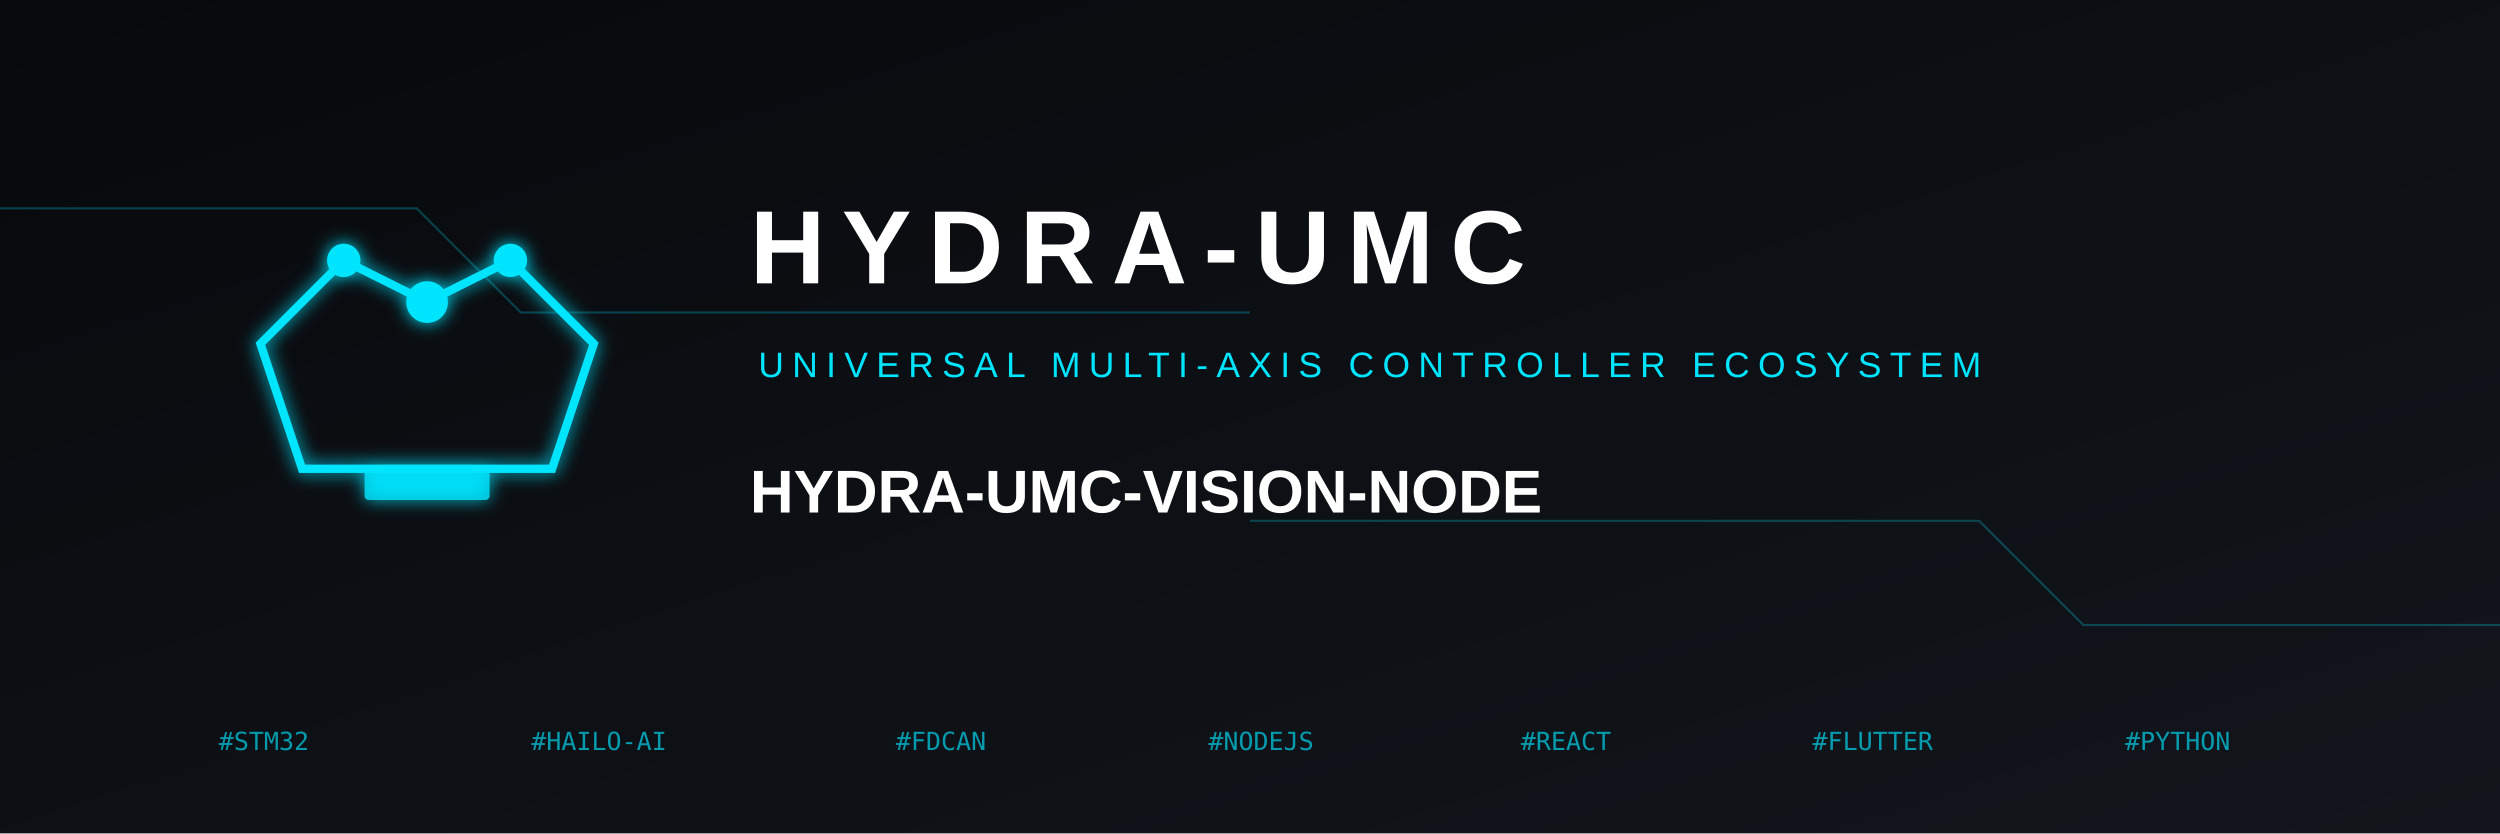
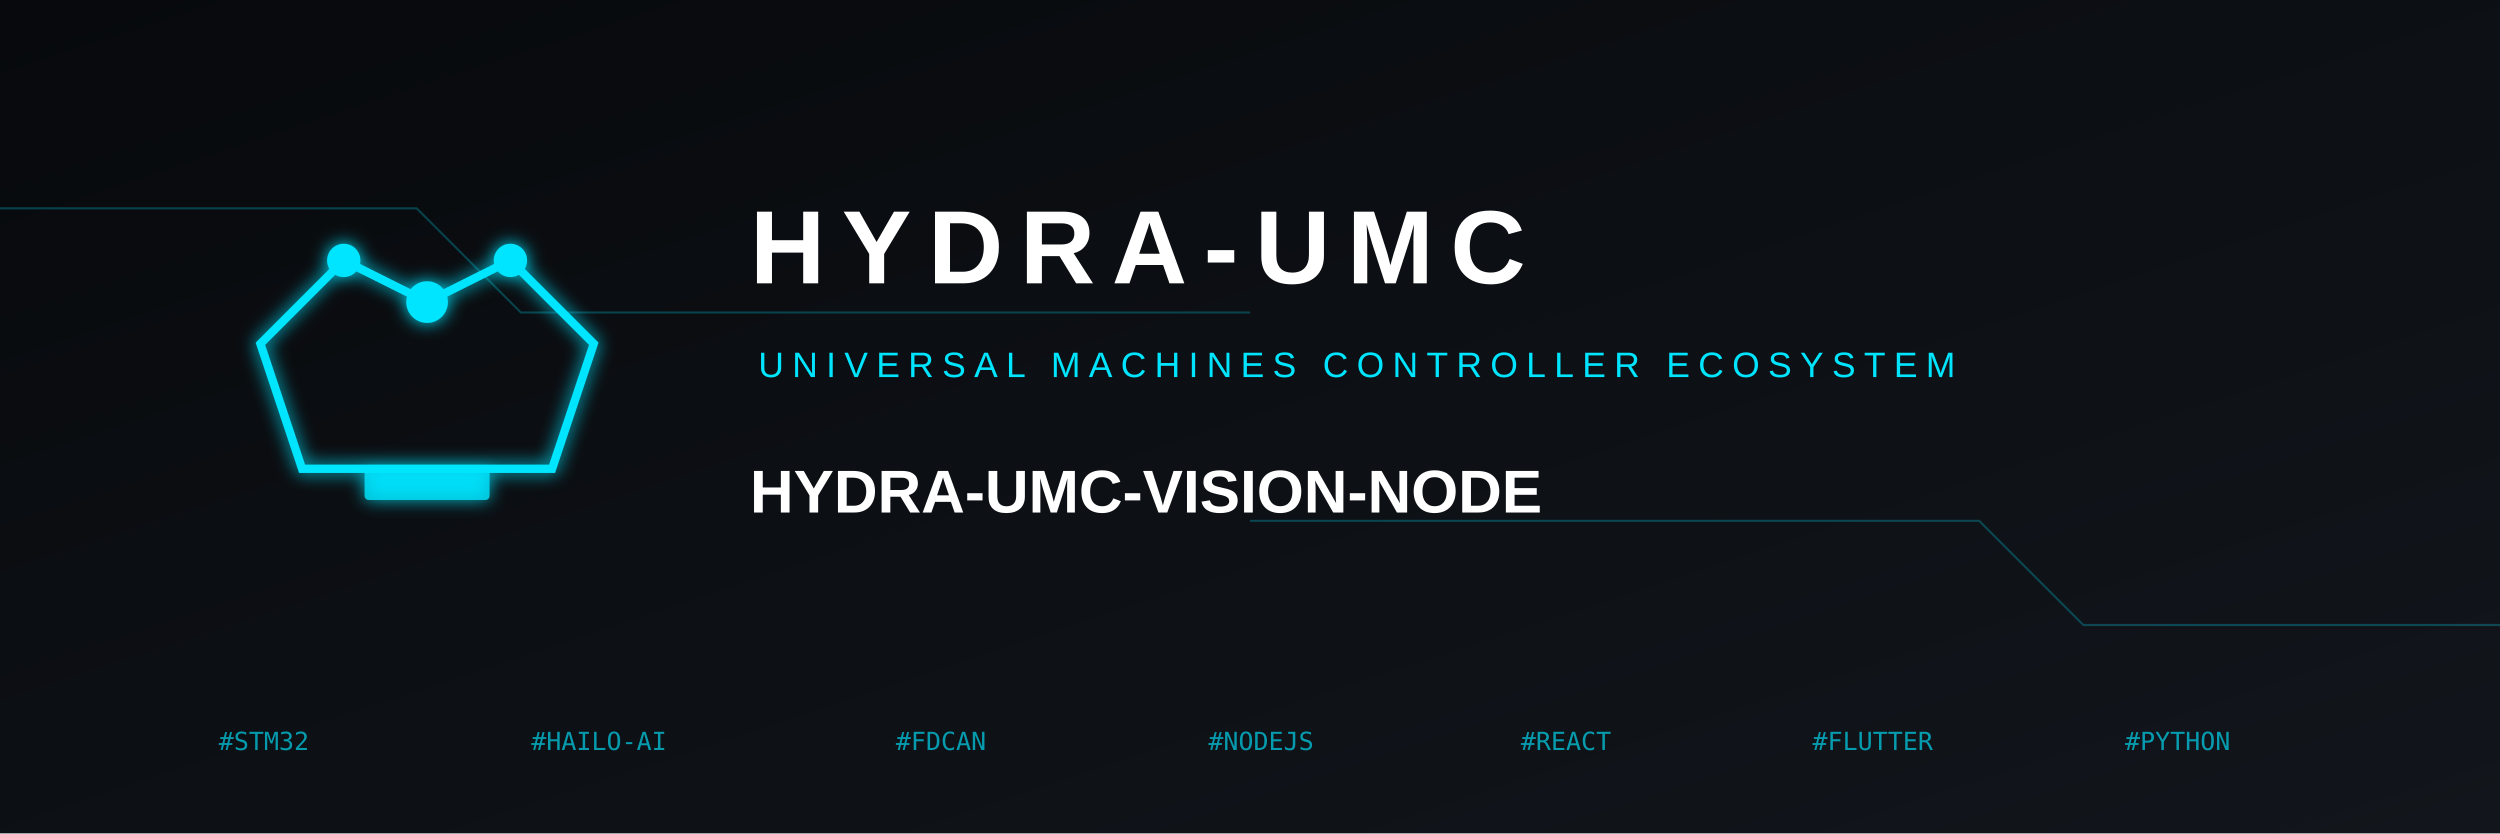
<svg xmlns="http://www.w3.org/2000/svg" viewBox="0 0 1200 400" role="img" aria-labelledby="title desc">
  <defs>
    <linearGradient id="bg" x1="0%" y1="0%" x2="100%" y2="100%">
      <stop stop-color="#07090C" />
      <stop offset="1" stop-color="#12161C" />
    </linearGradient>
    <filter id="g">
      <feGaussianBlur stdDeviation="4" result="b" />
      <feMerge>
        <feMergeNode in="b" />
        <feMergeNode in="SourceGraphic" />
      </feMerge>
    </filter>
  </defs>
  <rect width="1200" height="400" fill="url(#bg)" />
  <g fill="none" stroke="#00E5FF" stroke-width="1" opacity=".25">
    <path d="M0 100H200L250 150H600" />
    <path d="M1200 300H1000L950 250H600" />
  </g>
  <g transform="translate(205 185)" filter="url(#g)">
    <path d="M-60,40 -80,-20 -40,-60 0,-40 40,-60 80,-20 60,40Z" fill="none" stroke="#00E5FF" stroke-width="4" />
    <circle cy="-40" r="10" fill="#00E5FF" />
    <circle cx="-40" cy="-60" r="8" fill="#00E5FF" />
    <circle cx="40" cy="-60" r="8" fill="#00E5FF" />
    <rect x="-30" y="40" width="60" height="15" rx="2" fill="#00E5FF" opacity=".8" />
  </g>
  <text x="360" y="136" font-family="Arial,sans-serif" font-size="50" font-weight="bold" fill="#FFF" letter-spacing="8">HYDRA-UMC</text>
-   <text x="364" y="181" font-family="Arial,sans-serif" font-size="17" fill="#00E5FF" letter-spacing="4">UNIVERSAL MULTI-AXIS CONTROLLER ECOSYSTEM</text>
+   <text x="364" y="181" font-family="Arial,sans-serif" font-size="17" fill="#00E5FF" letter-spacing="4">UNIVERSAL MACHINES CONTROLLER ECOSYSTEM</text>
  <text x="360" y="246" font-family="Arial,sans-serif" font-size="29" font-weight="bold" fill="#FFF">HYDRA-UMC-VISION-NODE</text>
  <g font-family="monospace" font-size="12" fill="#00E5FF" opacity=".65">
    <text x="105" y="360">#STM32</text>
    <text x="255" y="360">#HAILO-AI</text>
    <text x="430" y="360">#FDCAN</text>
    <text x="580" y="360">#NODEJS</text>
    <text x="730" y="360">#REACT</text>
    <text x="870" y="360">#FLUTTER</text>
    <text x="1020" y="360">#PYTHON</text>
  </g>
</svg>
